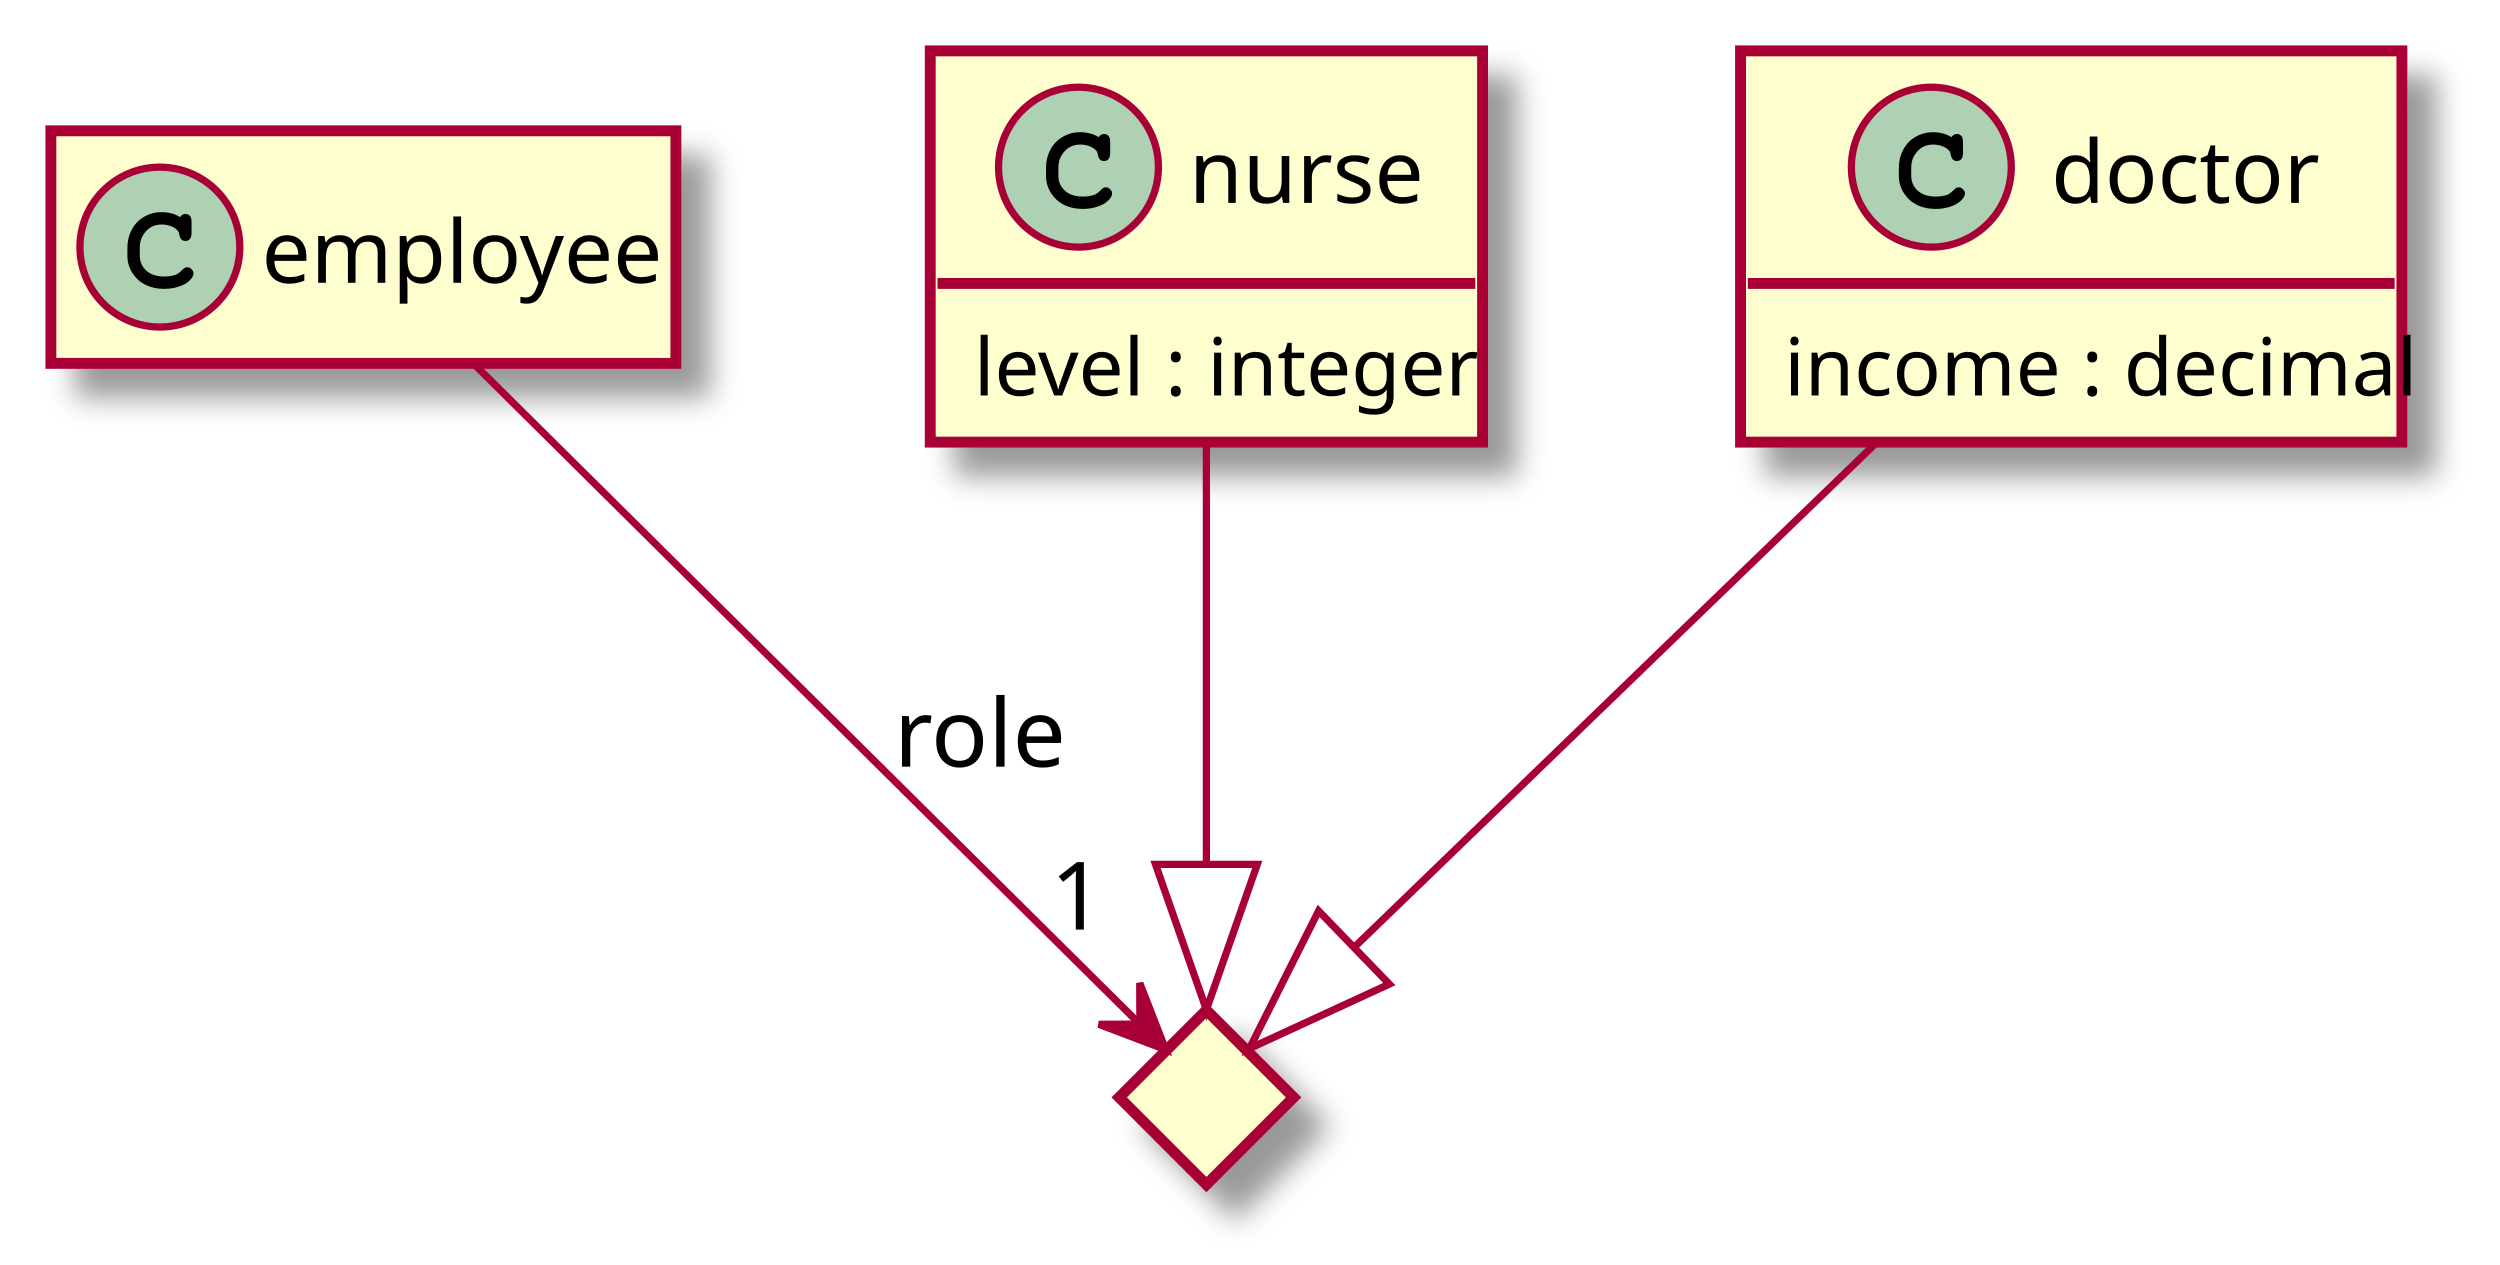
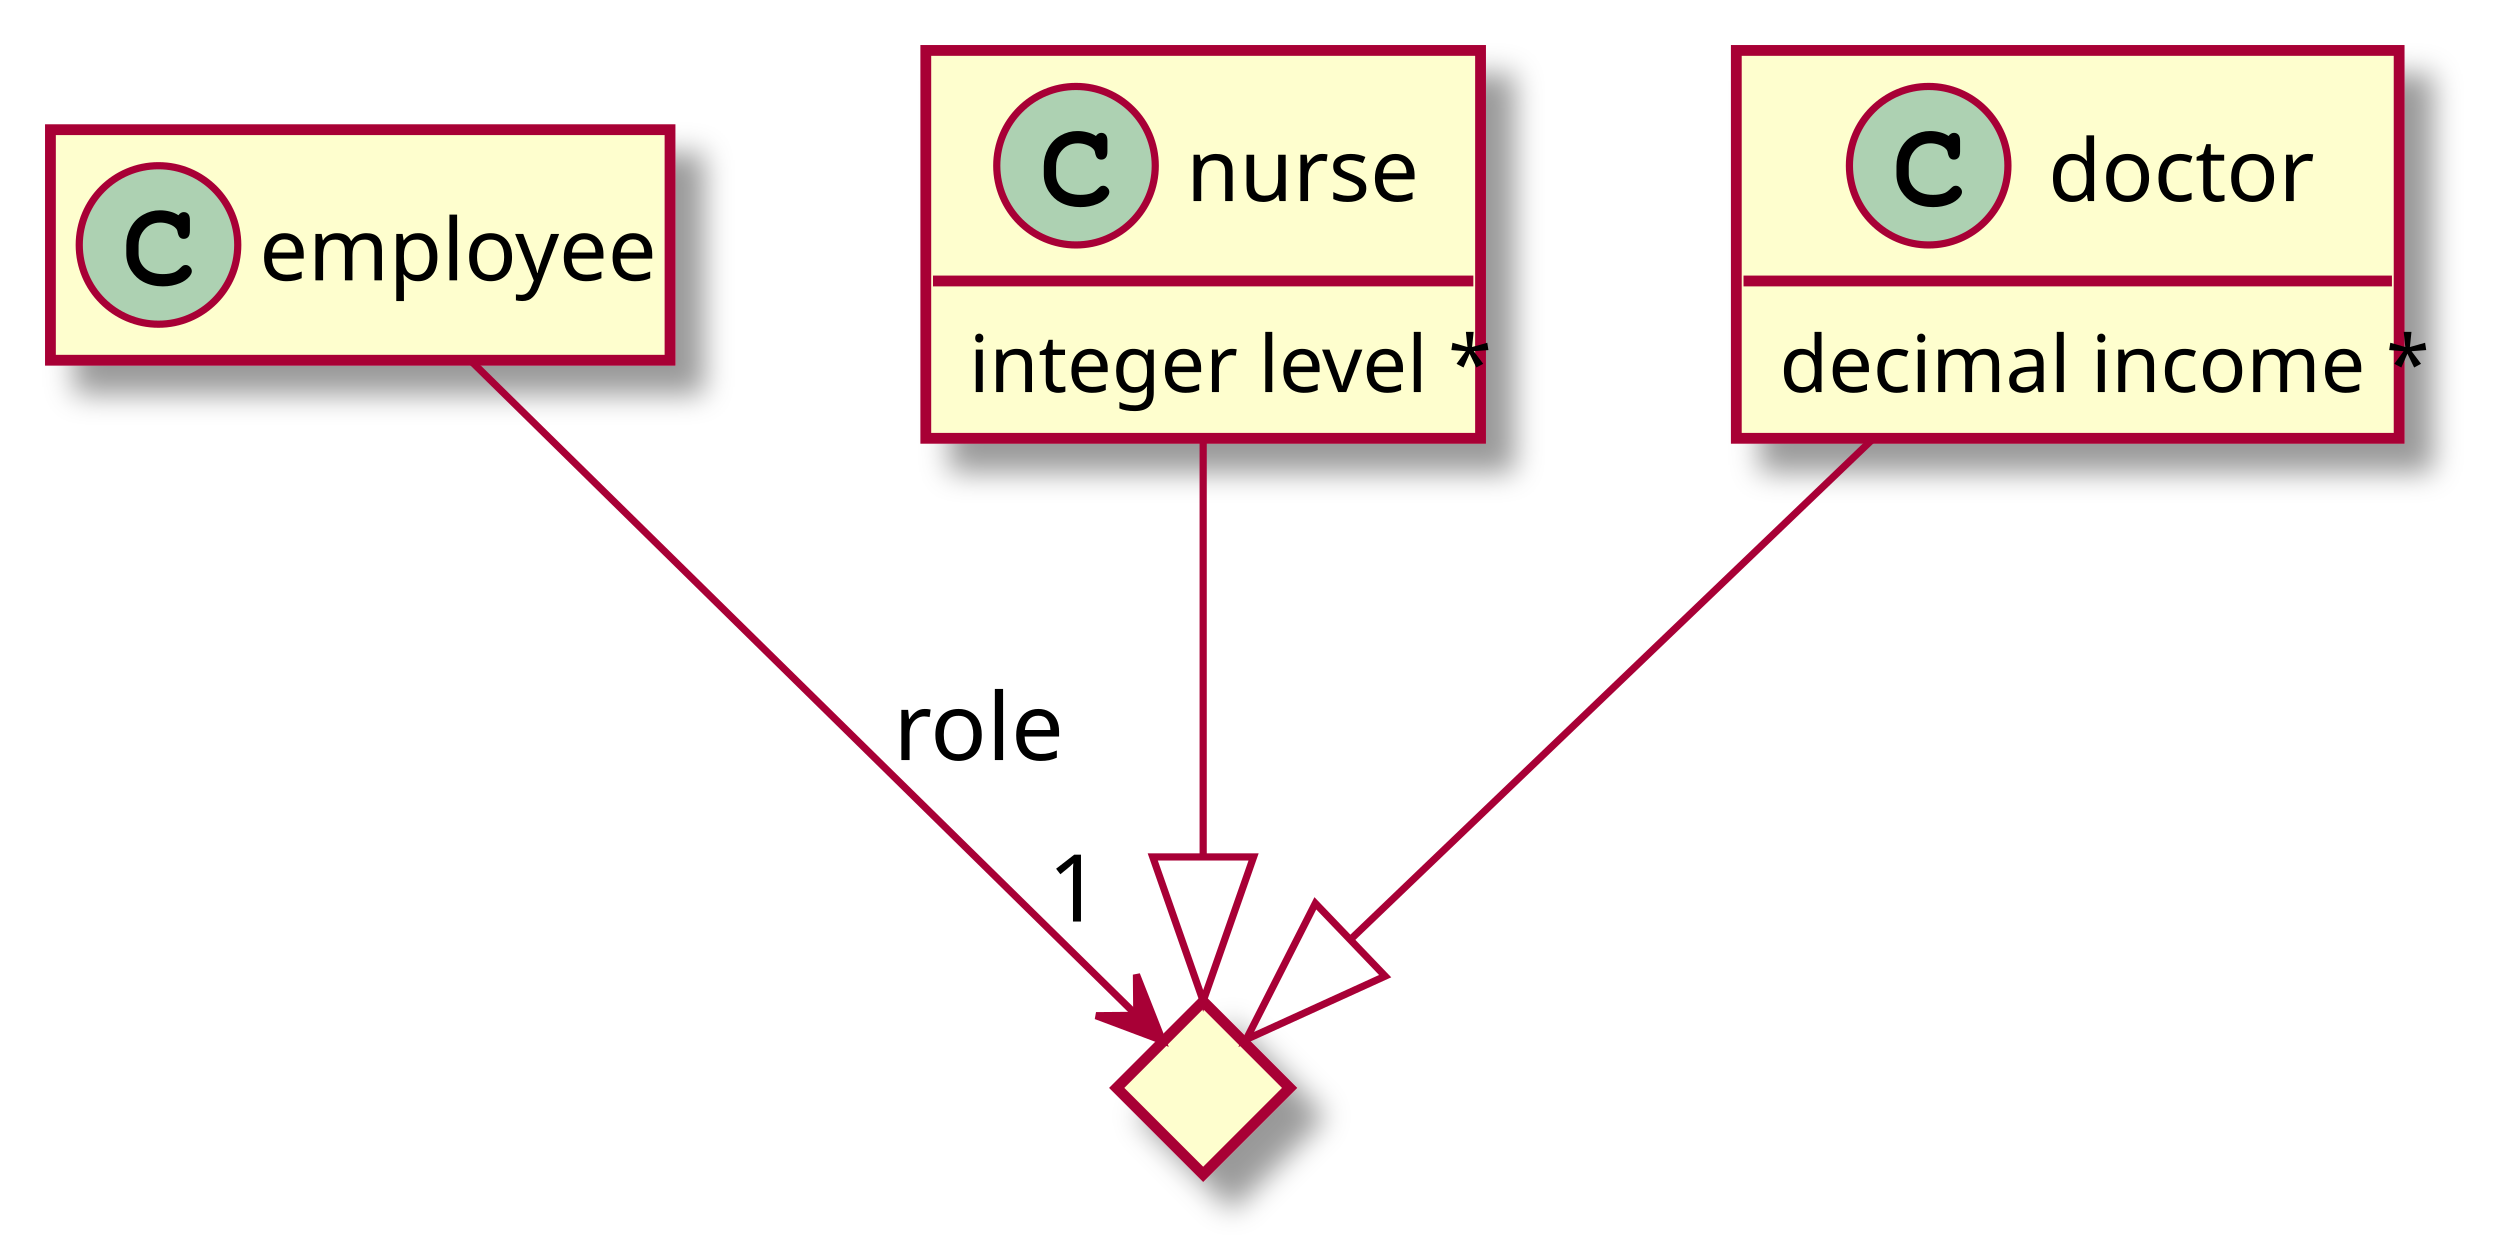
- <svg xmlns="http://www.w3.org/2000/svg" contentScriptType="application/ecmascript" contentStyleType="text/css" height="174px" preserveAspectRatio="none" style="width:344px;height:174px;background:#FFFFFF;" version="1.1" viewBox="0 0 344 174" width="344px" zoomAndPan="magnify">
+ <svg xmlns="http://www.w3.org/2000/svg" contentScriptType="application/ecmascript" contentStyleType="text/css" height="174px" preserveAspectRatio="none" style="width:347px;height:174px;background:#FFFFFF;" version="1.1" viewBox="0 0 347 174" width="347px" zoomAndPan="magnify">
  <defs>
-     <filter height="300%" id="f1jlqrv88zv89f" width="300%" x="-1" y="-1">
+     <filter height="300%" id="f13650xl4odhld" width="300%" x="-1" y="-1">
      <feGaussianBlur result="blurOut" stdDeviation="2.0" />
      <feColorMatrix in="blurOut" result="blurOut2" type="matrix" values="0 0 0 0 0 0 0 0 0 0 0 0 0 0 0 0 0 0 .4 0" />
      <feOffset dx="4.0" dy="4.0" in="blurOut2" result="blurOut3" />
      <feBlend in="SourceGraphic" in2="blurOut3" mode="normal" />
    </filter>
  </defs>
  <g>
-     <rect codeLine="8" fill="#FEFECE" filter="url(#f1jlqrv88zv89f)" height="32" id="employee" style="stroke:#A80036;stroke-width:1.5;" width="86" x="7" y="18" />
+     <rect codeLine="8" fill="#FEFECE" filter="url(#f13650xl4odhld)" height="32" id="employee" style="stroke:#A80036;stroke-width:1.5;" width="86" x="7" y="18" />
    <ellipse cx="22" cy="34" fill="#ADD1B2" rx="11" ry="11" style="stroke:#A80036;stroke-width:1.0;" />
    <path d="M24.766,29.875 Q24.922,29.656 25.109,29.547 Q25.297,29.438 25.516,29.438 Q25.891,29.438 26.125,29.703 Q26.359,29.953 26.359,30.562 L26.359,32.016 Q26.359,32.625 26.125,32.891 Q25.891,33.156 25.516,33.156 Q25.172,33.156 24.969,32.953 Q24.766,32.766 24.656,32.25 Q24.609,31.891 24.422,31.703 Q24.094,31.328 23.484,31.109 Q22.875,30.891 22.25,30.891 Q21.484,30.891 20.844,31.219 Q20.219,31.547 19.719,32.297 Q19.234,33.047 19.234,34.078 L19.234,35.172 Q19.234,36.406 20.125,37.234 Q21.016,38.047 22.609,38.047 Q23.547,38.047 24.203,37.797 Q24.594,37.641 25.016,37.203 Q25.281,36.938 25.422,36.859 Q25.578,36.781 25.781,36.781 Q26.109,36.781 26.359,37.047 Q26.625,37.297 26.625,37.641 Q26.625,37.984 26.281,38.391 Q25.781,38.969 24.984,39.297 Q23.906,39.75 22.609,39.75 Q21.094,39.75 19.891,39.125 Q18.906,38.625 18.219,37.562 Q17.531,36.484 17.531,35.203 L17.531,34.047 Q17.531,32.719 18.141,31.578 Q18.766,30.422 19.859,29.812 Q20.953,29.188 22.188,29.188 Q22.922,29.188 23.562,29.359 Q24.219,29.516 24.766,29.875 Z " fill="#000000" />
    <text fill="#000000" font-family="sans-serif" font-size="12" lengthAdjust="spacing" textLength="54" x="36" y="38.91">employee
        </text>
-     <rect codeLine="11" fill="#FEFECE" filter="url(#f1jlqrv88zv89f)" height="53.836" id="nurse" style="stroke:#A80036;stroke-width:1.5;" width="76" x="128" y="7" />
-     <ellipse cx="148.4" cy="23" fill="#ADD1B2" rx="11" ry="11" style="stroke:#A80036;stroke-width:1.0;" />
-     <path d="M151.166,18.875 Q151.322,18.656 151.509,18.547 Q151.697,18.438 151.916,18.438 Q152.291,18.438 152.525,18.703 Q152.759,18.953 152.759,19.562 L152.759,21.016 Q152.759,21.625 152.525,21.891 Q152.291,22.156 151.916,22.156 Q151.572,22.156 151.369,21.953 Q151.166,21.766 151.056,21.25 Q151.009,20.891 150.822,20.703 Q150.494,20.328 149.884,20.109 Q149.275,19.891 148.65,19.891 Q147.884,19.891 147.244,20.219 Q146.619,20.547 146.119,21.297 Q145.634,22.047 145.634,23.078 L145.634,24.172 Q145.634,25.406 146.525,26.234 Q147.416,27.047 149.009,27.047 Q149.947,27.047 150.603,26.797 Q150.994,26.641 151.416,26.203 Q151.681,25.938 151.822,25.859 Q151.978,25.781 152.181,25.781 Q152.509,25.781 152.759,26.047 Q153.025,26.297 153.025,26.641 Q153.025,26.984 152.681,27.391 Q152.181,27.969 151.384,28.297 Q150.306,28.75 149.009,28.75 Q147.494,28.75 146.291,28.125 Q145.306,27.625 144.619,26.562 Q143.931,25.484 143.931,24.203 L143.931,23.047 Q143.931,21.719 144.541,20.578 Q145.166,19.422 146.259,18.812 Q147.353,18.188 148.588,18.188 Q149.322,18.188 149.963,18.359 Q150.619,18.516 151.166,18.875 Z " fill="#000000" />
-     <text fill="#000000" font-family="sans-serif" font-size="12" lengthAdjust="spacing" textLength="32" x="163.6" y="27.91">nurse
+     <rect codeLine="11" fill="#FEFECE" filter="url(#f13650xl4odhld)" height="53.836" id="nurse" style="stroke:#A80036;stroke-width:1.5;" width="77" x="128.5" y="7" />
+     <ellipse cx="149.35" cy="23" fill="#ADD1B2" rx="11" ry="11" style="stroke:#A80036;stroke-width:1.0;" />
+     <path d="M152.116,18.875 Q152.272,18.656 152.459,18.547 Q152.647,18.438 152.866,18.438 Q153.241,18.438 153.475,18.703 Q153.709,18.953 153.709,19.562 L153.709,21.016 Q153.709,21.625 153.475,21.891 Q153.241,22.156 152.866,22.156 Q152.522,22.156 152.319,21.953 Q152.116,21.766 152.006,21.25 Q151.959,20.891 151.772,20.703 Q151.444,20.328 150.834,20.109 Q150.225,19.891 149.6,19.891 Q148.834,19.891 148.194,20.219 Q147.569,20.547 147.069,21.297 Q146.584,22.047 146.584,23.078 L146.584,24.172 Q146.584,25.406 147.475,26.234 Q148.366,27.047 149.959,27.047 Q150.897,27.047 151.553,26.797 Q151.944,26.641 152.366,26.203 Q152.631,25.938 152.772,25.859 Q152.928,25.781 153.131,25.781 Q153.459,25.781 153.709,26.047 Q153.975,26.297 153.975,26.641 Q153.975,26.984 153.631,27.391 Q153.131,27.969 152.334,28.297 Q151.256,28.75 149.959,28.75 Q148.444,28.75 147.241,28.125 Q146.256,27.625 145.569,26.562 Q144.881,25.484 144.881,24.203 L144.881,23.047 Q144.881,21.719 145.491,20.578 Q146.116,19.422 147.209,18.812 Q148.303,18.188 149.537,18.188 Q150.272,18.188 150.912,18.359 Q151.569,18.516 152.116,18.875 Z " fill="#000000" />
+     <text fill="#000000" font-family="sans-serif" font-size="12" lengthAdjust="spacing" textLength="32" x="164.65" y="27.91">nurse
        </text>
-     <line style="stroke:#A80036;stroke-width:1.5;" x1="129" x2="203" y1="39" y2="39" />
-     <text fill="#000000" font-family="sans-serif" font-size="11" lengthAdjust="spacing" textLength="64" x="134" y="54.419">level : integer
+     <line style="stroke:#A80036;stroke-width:1.5;" x1="129.5" x2="204.5" y1="39" y2="39" />
+     <text fill="#000000" font-family="sans-serif" font-size="11" lengthAdjust="spacing" textLength="65" x="134.5" y="54.419">integer level *
        </text>
-     <rect codeLine="15" fill="#FEFECE" filter="url(#f1jlqrv88zv89f)" height="53.836" id="doctor" style="stroke:#A80036;stroke-width:1.5;" width="91" x="239.5" y="7" />
-     <ellipse cx="265.75" cy="23" fill="#ADD1B2" rx="11" ry="11" style="stroke:#A80036;stroke-width:1.0;" />
-     <path d="M268.516,18.875 Q268.672,18.656 268.859,18.547 Q269.047,18.438 269.266,18.438 Q269.641,18.438 269.875,18.703 Q270.109,18.953 270.109,19.562 L270.109,21.016 Q270.109,21.625 269.875,21.891 Q269.641,22.156 269.266,22.156 Q268.922,22.156 268.719,21.953 Q268.516,21.766 268.406,21.25 Q268.359,20.891 268.172,20.703 Q267.844,20.328 267.234,20.109 Q266.625,19.891 266,19.891 Q265.234,19.891 264.594,20.219 Q263.969,20.547 263.469,21.297 Q262.984,22.047 262.984,23.078 L262.984,24.172 Q262.984,25.406 263.875,26.234 Q264.766,27.047 266.359,27.047 Q267.297,27.047 267.953,26.797 Q268.344,26.641 268.766,26.203 Q269.031,25.938 269.172,25.859 Q269.328,25.781 269.531,25.781 Q269.859,25.781 270.109,26.047 Q270.375,26.297 270.375,26.641 Q270.375,26.984 270.031,27.391 Q269.531,27.969 268.734,28.297 Q267.656,28.75 266.359,28.75 Q264.844,28.75 263.641,28.125 Q262.656,27.625 261.969,26.562 Q261.281,25.484 261.281,24.203 L261.281,23.047 Q261.281,21.719 261.891,20.578 Q262.516,19.422 263.609,18.812 Q264.703,18.188 265.938,18.188 Q266.672,18.188 267.312,18.359 Q267.969,18.516 268.516,18.875 Z " fill="#000000" />
-     <text fill="#000000" font-family="sans-serif" font-size="12" lengthAdjust="spacing" textLength="34" x="282.25" y="27.91">doctor
+     <rect codeLine="15" fill="#FEFECE" filter="url(#f13650xl4odhld)" height="53.836" id="doctor" style="stroke:#A80036;stroke-width:1.5;" width="92" x="241" y="7" />
+     <ellipse cx="267.7" cy="23" fill="#ADD1B2" rx="11" ry="11" style="stroke:#A80036;stroke-width:1.0;" />
+     <path d="M270.466,18.875 Q270.622,18.656 270.809,18.547 Q270.997,18.438 271.216,18.438 Q271.591,18.438 271.825,18.703 Q272.059,18.953 272.059,19.562 L272.059,21.016 Q272.059,21.625 271.825,21.891 Q271.591,22.156 271.216,22.156 Q270.872,22.156 270.669,21.953 Q270.466,21.766 270.356,21.25 Q270.309,20.891 270.122,20.703 Q269.794,20.328 269.184,20.109 Q268.575,19.891 267.95,19.891 Q267.184,19.891 266.544,20.219 Q265.919,20.547 265.419,21.297 Q264.934,22.047 264.934,23.078 L264.934,24.172 Q264.934,25.406 265.825,26.234 Q266.716,27.047 268.309,27.047 Q269.247,27.047 269.903,26.797 Q270.294,26.641 270.716,26.203 Q270.981,25.938 271.122,25.859 Q271.278,25.781 271.481,25.781 Q271.809,25.781 272.059,26.047 Q272.325,26.297 272.325,26.641 Q272.325,26.984 271.981,27.391 Q271.481,27.969 270.684,28.297 Q269.606,28.75 268.309,28.75 Q266.794,28.75 265.591,28.125 Q264.606,27.625 263.919,26.562 Q263.231,25.484 263.231,24.203 L263.231,23.047 Q263.231,21.719 263.841,20.578 Q264.466,19.422 265.559,18.812 Q266.653,18.188 267.887,18.188 Q268.622,18.188 269.262,18.359 Q269.919,18.516 270.466,18.875 Z " fill="#000000" />
+     <text fill="#000000" font-family="sans-serif" font-size="12" lengthAdjust="spacing" textLength="34" x="284.3" y="27.91">doctor
        </text>
-     <line style="stroke:#A80036;stroke-width:1.5;" x1="240.5" x2="329.5" y1="39" y2="39" />
-     <text fill="#000000" font-family="sans-serif" font-size="11" lengthAdjust="spacing" textLength="79" x="245.5" y="54.419">income : decimal
+     <line style="stroke:#A80036;stroke-width:1.5;" x1="242" x2="332" y1="39" y2="39" />
+     <text fill="#000000" font-family="sans-serif" font-size="11" lengthAdjust="spacing" textLength="80" x="247" y="54.419">decimal income *
        </text>
-     <polygon fill="#FEFECE" filter="url(#f1jlqrv88zv89f)" points="166,139,178,151,166,163,154,151,166,139" style="stroke:#A80036;stroke-width:1.5;" />
-     <path codeLine="21" d="M65.16,50.03 C89.58,74.24 136.86,121.11 156.79,140.87 " fill="none" id="employee-to-anon1" style="stroke:#A80036;stroke-width:1.0;" />
-     <polygon fill="#A80036" points="160.4,144.44,156.827,135.262,156.85,140.919,151.193,140.942,160.4,144.44" style="stroke:#A80036;stroke-width:1.0;" />
-     <text fill="#000000" font-family="sans-serif" font-size="13" lengthAdjust="spacing" textLength="21" x="123" y="105.495">role
+     <polygon fill="#FEFECE" filter="url(#f13650xl4odhld)" points="167,139,179,151,167,163,155,151,167,139" style="stroke:#A80036;stroke-width:1.5;" />
+     <path codeLine="21" d="M65.3,50.03 C89.92,74.24 137.61,121.11 157.71,140.87 " fill="none" id="employee-to-anon1" style="stroke:#A80036;stroke-width:1.0;" />
+     <polygon fill="#A80036" points="161.35,144.44,157.74,135.276,157.786,140.933,152.129,140.979,161.35,144.44" style="stroke:#A80036;stroke-width:1.0;" />
+     <text fill="#000000" font-family="sans-serif" font-size="13" lengthAdjust="spacing" textLength="21" x="124" y="105.495">role
        </text>
-     <text fill="#000000" font-family="sans-serif" font-size="13" lengthAdjust="spacing" textLength="7" x="144.528" y="127.91">1
+     <text fill="#000000" font-family="sans-serif" font-size="13" lengthAdjust="spacing" textLength="7" x="145.429" y="127.91">1
        </text>
-     <path codeLine="23" d="M258,61.1 C236.26,82.11 206.16,111.19 186.4,130.29 " fill="none" id="doctor-to-anon1" style="stroke:#A80036;stroke-width:1.0;" />
-     <polygon fill="none" points="191.17,135.41,171.92,144.28,181.44,125.34,191.17,135.41" style="stroke:#A80036;stroke-width:1.0;" />
-     <path codeLine="25" d="M166,61.1 C166,78.24 166,100.76 166,118.84 " fill="none" id="nurse-to-anon1" style="stroke:#A80036;stroke-width:1.0;" />
-     <polygon fill="none" points="173,118.94,166,138.94,159,118.94,173,118.94" style="stroke:#A80036;stroke-width:1.0;" />
+     <path codeLine="23" d="M259.77,61.1 C237.85,82.11 207.5,111.19 187.57,130.29 " fill="none" id="doctor-to-anon1" style="stroke:#A80036;stroke-width:1.0;" />
+     <polygon fill="none" points="192.26,135.49,172.97,144.28,182.57,125.38,192.26,135.49" style="stroke:#A80036;stroke-width:1.0;" />
+     <path codeLine="25" d="M167,61.1 C167,78.24 167,100.76 167,118.84 " fill="none" id="nurse-to-anon1" style="stroke:#A80036;stroke-width:1.0;" />
+     <polygon fill="none" points="174,118.94,167,138.94,160,118.94,174,118.94" style="stroke:#A80036;stroke-width:1.0;" />
  </g>
</svg>
